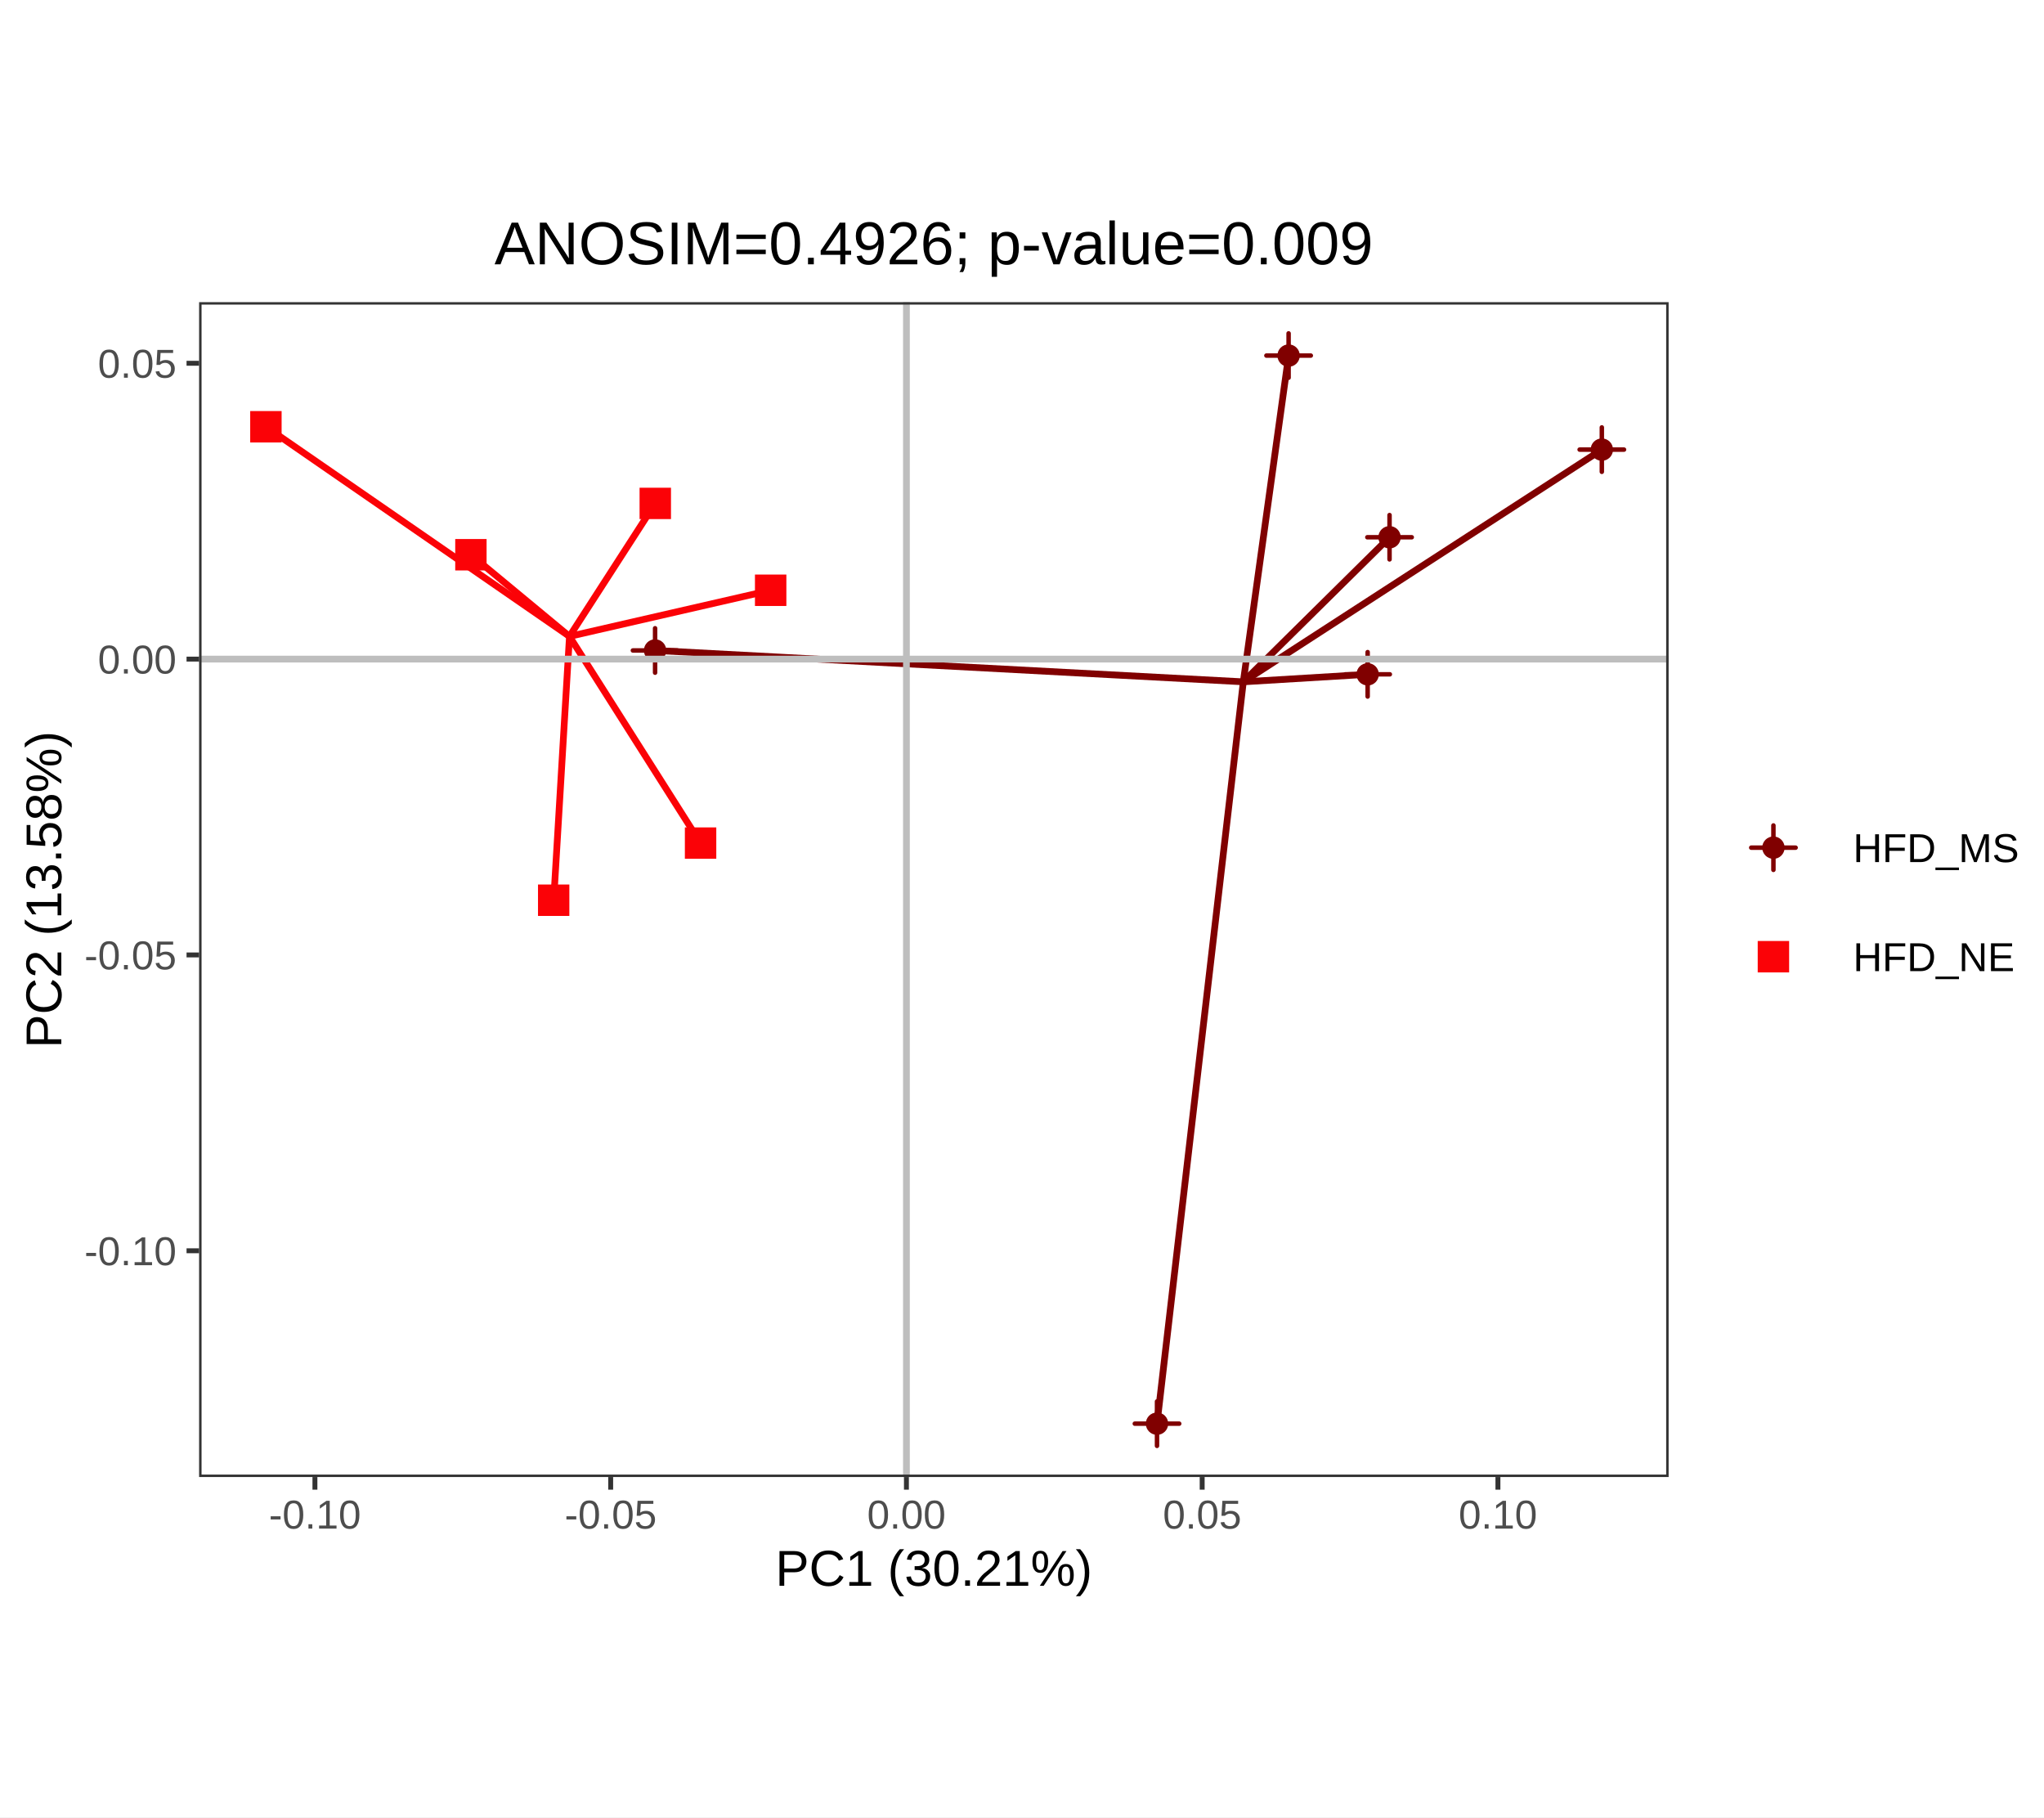
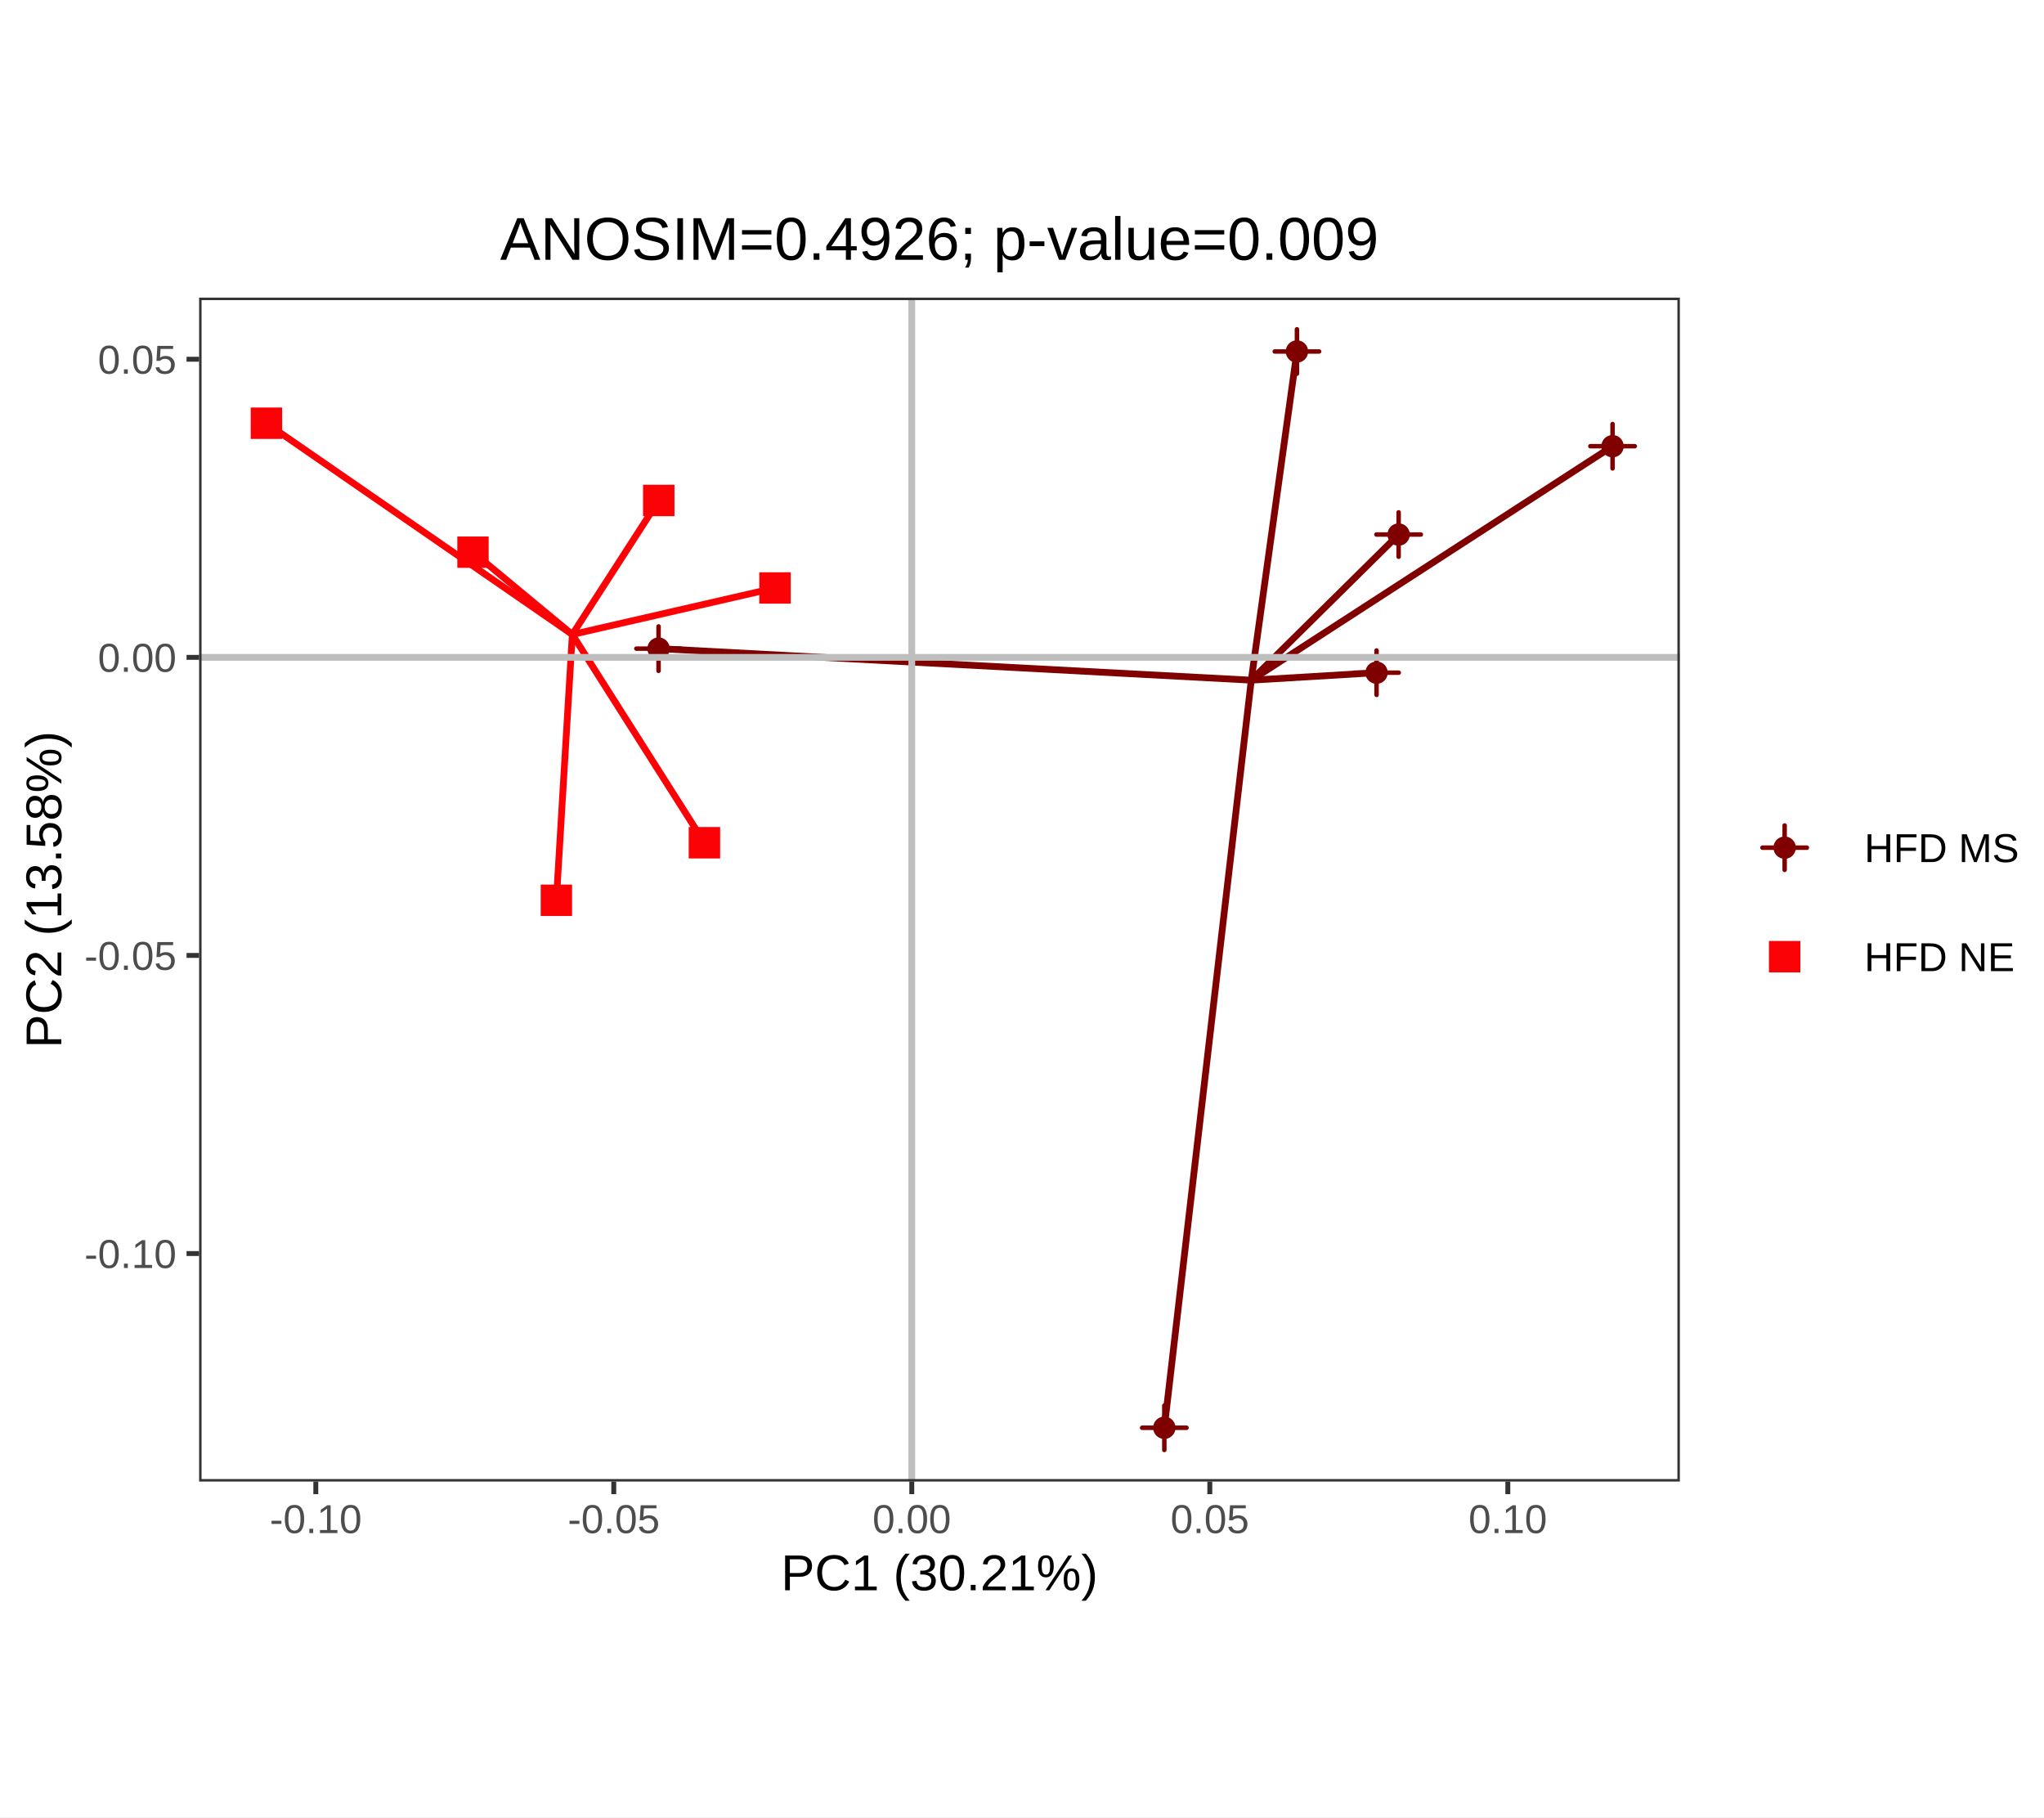
<svg xmlns="http://www.w3.org/2000/svg" class="svglite" width="324.00pt" height="288.00pt" viewBox="0 0 324.00 288.00">
  <defs>
    <style type="text/css">
    .svglite line, .svglite polyline, .svglite polygon, .svglite path, .svglite rect, .svglite circle {
      fill: none;
      stroke: #000000;
      stroke-linecap: round;
      stroke-linejoin: round;
      stroke-miterlimit: 10.00;
    }
    .svglite text {
      white-space: pre;
    }
  </style>
  </defs>
  <rect width="100%" height="100%" style="stroke: none; fill: #FFFFFF;" />
  <defs>
    <clipPath id="cpMC4wMHwzMjQuMDB8MC4wMHwyODguMDA=">
      <rect x="0.00" y="0.00" width="324.00" height="288.00" />
    </clipPath>
  </defs>
  <g clip-path="url(#cpMC4wMHwzMjQuMDB8MC4wMHwyODguMDA=)">
</g>
  <defs>
-     <clipPath id="cpMC4wMHwzMjQuMDB8MzEuMDN8MjU2Ljk3">
-       <rect x="0.00" y="31.03" width="324.00" height="225.94" />
+     <clipPath id="cpMC4wMHwzMjQuMDB8MzAuMzJ8MjU3LjY4">
+       <rect x="0.00" y="30.32" width="324.00" height="227.37" />
    </clipPath>
  </defs>
-   <g clip-path="url(#cpMC4wMHwzMjQuMDB8MzEuMDN8MjU2Ljk3)">
-     <rect x="0.00" y="31.03" width="324.00" height="225.94" style="stroke-width: 0.78; stroke: #FFFFFF; fill: #FFFFFF;" />
+   <g clip-path="url(#cpMC4wMHwzMjQuMDB8MzAuMzJ8MjU3LjY4)">
+     <rect x="0.00" y="30.32" width="324.00" height="227.37" style="stroke-width: 0.78; stroke: #FFFFFF; fill: #FFFFFF;" />
  </g>
  <g clip-path="url(#cpMC4wMHwzMjQuMDB8MC4wMHwyODguMDA=)">
</g>
  <defs>
-     <clipPath id="cpMzEuNTZ8MjY0LjUwfDQ3Ljg4fDIzNC4wNw==">
-       <rect x="31.56" y="47.88" width="232.94" height="186.19" />
+     <clipPath id="cpMzEuNTZ8MjY2LjI4fDQ3LjE3fDIzNC43OA==">
+       <rect x="31.56" y="47.17" width="234.72" height="187.61" />
    </clipPath>
  </defs>
-   <g clip-path="url(#cpMzEuNTZ8MjY0LjUwfDQ3Ljg4fDIzNC4wNw==)">
-     <rect x="31.56" y="47.88" width="232.94" height="186.19" style="stroke-width: 0.78; stroke: none; fill: #FFFFFF;" />
-     <circle cx="216.79" cy="106.86" r="1.42" style="stroke-width: 0.71; stroke: #800000; fill: #800000;" />
-     <circle cx="103.84" cy="103.08" r="1.42" style="stroke-width: 0.71; stroke: #800000; fill: #800000;" />
-     <circle cx="87.77" cy="142.66" r="1.42" style="stroke-width: 0.71; stroke: #FB0207; fill: #FB0207;" />
-     <circle cx="122.16" cy="93.54" r="1.42" style="stroke-width: 0.71; stroke: #FB0207; fill: #FB0207;" />
-     <circle cx="42.15" cy="67.63" r="1.42" style="stroke-width: 0.71; stroke: #FB0207; fill: #FB0207;" />
-     <circle cx="74.65" cy="87.91" r="1.42" style="stroke-width: 0.71; stroke: #FB0207; fill: #FB0207;" />
-     <circle cx="111.05" cy="133.61" r="1.42" style="stroke-width: 0.71; stroke: #FB0207; fill: #FB0207;" />
-     <circle cx="183.40" cy="225.61" r="1.42" style="stroke-width: 0.71; stroke: #800000; fill: #800000;" />
-     <circle cx="253.91" cy="71.25" r="1.42" style="stroke-width: 0.71; stroke: #800000; fill: #800000;" />
-     <circle cx="204.26" cy="56.35" r="1.42" style="stroke-width: 0.71; stroke: #800000; fill: #800000;" />
-     <circle cx="103.87" cy="79.77" r="1.42" style="stroke-width: 0.71; stroke: #FB0207; fill: #FB0207;" />
-     <circle cx="220.26" cy="85.14" r="1.42" style="stroke-width: 0.71; stroke: #800000; fill: #800000;" />
-     <line x1="197.08" y1="108.05" x2="216.79" y2="106.86" style="stroke-width: 1.07; stroke: #800000; stroke-linecap: butt;" />
-     <line x1="197.08" y1="108.05" x2="103.84" y2="103.08" style="stroke-width: 1.07; stroke: #800000; stroke-linecap: butt;" />
-     <line x1="197.08" y1="108.05" x2="183.40" y2="225.61" style="stroke-width: 1.07; stroke: #800000; stroke-linecap: butt;" />
-     <line x1="197.08" y1="108.05" x2="253.91" y2="71.25" style="stroke-width: 1.07; stroke: #800000; stroke-linecap: butt;" />
-     <line x1="197.08" y1="108.05" x2="204.26" y2="56.35" style="stroke-width: 1.07; stroke: #800000; stroke-linecap: butt;" />
-     <line x1="197.08" y1="108.05" x2="220.26" y2="85.14" style="stroke-width: 1.07; stroke: #800000; stroke-linecap: butt;" />
-     <line x1="90.27" y1="100.85" x2="87.77" y2="142.66" style="stroke-width: 1.07; stroke: #FB0207; stroke-linecap: butt;" />
-     <line x1="90.27" y1="100.85" x2="122.16" y2="93.54" style="stroke-width: 1.07; stroke: #FB0207; stroke-linecap: butt;" />
-     <line x1="90.27" y1="100.85" x2="42.15" y2="67.63" style="stroke-width: 1.07; stroke: #FB0207; stroke-linecap: butt;" />
-     <line x1="90.27" y1="100.85" x2="74.65" y2="87.91" style="stroke-width: 1.07; stroke: #FB0207; stroke-linecap: butt;" />
-     <line x1="90.27" y1="100.85" x2="111.05" y2="133.61" style="stroke-width: 1.07; stroke: #FB0207; stroke-linecap: butt;" />
-     <line x1="90.27" y1="100.85" x2="103.87" y2="79.77" style="stroke-width: 1.07; stroke: #FB0207; stroke-linecap: butt;" />
-     <line x1="213.27" y1="106.86" x2="220.31" y2="106.86" style="stroke-width: 0.71; stroke: #800000;" />
-     <line x1="216.79" y1="110.38" x2="216.79" y2="103.34" style="stroke-width: 0.71; stroke: #800000;" />
-     <line x1="100.32" y1="103.08" x2="107.36" y2="103.08" style="stroke-width: 0.71; stroke: #800000;" />
-     <line x1="103.84" y1="106.60" x2="103.84" y2="99.56" style="stroke-width: 0.71; stroke: #800000;" />
-     <polygon points="85.28,145.15 90.25,145.15 90.25,140.17 85.28,140.17 " style="stroke-width: 0.71; stroke: none; fill: #FB0207;" />
-     <polygon points="119.67,96.03 124.65,96.03 124.65,91.05 119.67,91.05 " style="stroke-width: 0.71; stroke: none; fill: #FB0207;" />
-     <polygon points="39.66,70.12 44.64,70.12 44.64,65.14 39.66,65.14 " style="stroke-width: 0.71; stroke: none; fill: #FB0207;" />
-     <polygon points="72.16,90.40 77.13,90.40 77.13,85.42 72.16,85.42 " style="stroke-width: 0.71; stroke: none; fill: #FB0207;" />
-     <polygon points="108.56,136.09 113.54,136.09 113.54,131.12 108.56,131.12 " style="stroke-width: 0.71; stroke: none; fill: #FB0207;" />
-     <line x1="179.88" y1="225.61" x2="186.92" y2="225.61" style="stroke-width: 0.71; stroke: #800000;" />
-     <line x1="183.40" y1="229.13" x2="183.40" y2="222.09" style="stroke-width: 0.71; stroke: #800000;" />
-     <line x1="250.39" y1="71.25" x2="257.43" y2="71.25" style="stroke-width: 0.71; stroke: #800000;" />
-     <line x1="253.91" y1="74.77" x2="253.91" y2="67.73" style="stroke-width: 0.71; stroke: #800000;" />
-     <line x1="200.74" y1="56.35" x2="207.78" y2="56.35" style="stroke-width: 0.71; stroke: #800000;" />
-     <line x1="204.26" y1="59.86" x2="204.26" y2="52.83" style="stroke-width: 0.71; stroke: #800000;" />
-     <polygon points="101.38,82.26 106.36,82.26 106.36,77.29 101.38,77.29 " style="stroke-width: 0.71; stroke: none; fill: #FB0207;" />
-     <line x1="216.74" y1="85.14" x2="223.78" y2="85.14" style="stroke-width: 0.71; stroke: #800000;" />
-     <line x1="220.26" y1="88.65" x2="220.26" y2="81.62" style="stroke-width: 0.71; stroke: #800000;" />
-     <line x1="31.56" y1="104.45" x2="264.50" y2="104.45" style="stroke-width: 1.07; stroke: #BEBEBE; stroke-linecap: butt;" />
-     <line x1="143.68" y1="234.07" x2="143.68" y2="47.88" style="stroke-width: 1.07; stroke: #BEBEBE; stroke-linecap: butt;" />
-     <rect x="31.56" y="47.88" width="232.94" height="186.19" style="stroke-width: 0.78; stroke: #333333;" />
+   <g clip-path="url(#cpMzEuNTZ8MjY2LjI4fDQ3LjE3fDIzNC43OA==)">
+     <rect x="31.56" y="47.17" width="234.72" height="187.61" style="stroke-width: 0.78; stroke: none; fill: #FFFFFF;" />
+     <circle cx="218.20" cy="106.60" r="1.42" style="stroke-width: 0.71; stroke: #800000; fill: #800000;" />
+     <circle cx="104.39" cy="102.79" r="1.42" style="stroke-width: 0.71; stroke: #800000; fill: #800000;" />
+     <circle cx="88.19" cy="142.67" r="1.42" style="stroke-width: 0.71; stroke: #FB0207; fill: #FB0207;" />
+     <circle cx="122.85" cy="93.18" r="1.42" style="stroke-width: 0.71; stroke: #FB0207; fill: #FB0207;" />
+     <circle cx="42.23" cy="67.07" r="1.42" style="stroke-width: 0.71; stroke: #FB0207; fill: #FB0207;" />
+     <circle cx="74.97" cy="87.50" r="1.42" style="stroke-width: 0.71; stroke: #FB0207; fill: #FB0207;" />
+     <circle cx="111.66" cy="133.55" r="1.42" style="stroke-width: 0.71; stroke: #FB0207; fill: #FB0207;" />
+     <circle cx="184.56" cy="226.26" r="1.42" style="stroke-width: 0.71; stroke: #800000; fill: #800000;" />
+     <circle cx="255.61" cy="70.71" r="1.42" style="stroke-width: 0.71; stroke: #800000; fill: #800000;" />
+     <circle cx="205.58" cy="55.70" r="1.42" style="stroke-width: 0.71; stroke: #800000; fill: #800000;" />
+     <circle cx="104.42" cy="79.31" r="1.42" style="stroke-width: 0.71; stroke: #FB0207; fill: #FB0207;" />
+     <circle cx="221.70" cy="84.71" r="1.42" style="stroke-width: 0.71; stroke: #800000; fill: #800000;" />
+     <line x1="198.34" y1="107.79" x2="218.20" y2="106.60" style="stroke-width: 1.07; stroke: #800000; stroke-linecap: butt;" />
+     <line x1="198.34" y1="107.79" x2="104.39" y2="102.79" style="stroke-width: 1.07; stroke: #800000; stroke-linecap: butt;" />
+     <line x1="198.34" y1="107.79" x2="184.56" y2="226.26" style="stroke-width: 1.07; stroke: #800000; stroke-linecap: butt;" />
+     <line x1="198.34" y1="107.79" x2="255.61" y2="70.71" style="stroke-width: 1.07; stroke: #800000; stroke-linecap: butt;" />
+     <line x1="198.34" y1="107.79" x2="205.58" y2="55.70" style="stroke-width: 1.07; stroke: #800000; stroke-linecap: butt;" />
+     <line x1="198.34" y1="107.79" x2="221.70" y2="84.71" style="stroke-width: 1.07; stroke: #800000; stroke-linecap: butt;" />
+     <line x1="90.72" y1="100.55" x2="88.19" y2="142.67" style="stroke-width: 1.07; stroke: #FB0207; stroke-linecap: butt;" />
+     <line x1="90.72" y1="100.55" x2="122.85" y2="93.18" style="stroke-width: 1.07; stroke: #FB0207; stroke-linecap: butt;" />
+     <line x1="90.72" y1="100.55" x2="42.23" y2="67.07" style="stroke-width: 1.07; stroke: #FB0207; stroke-linecap: butt;" />
+     <line x1="90.72" y1="100.55" x2="74.97" y2="87.50" style="stroke-width: 1.07; stroke: #FB0207; stroke-linecap: butt;" />
+     <line x1="90.72" y1="100.55" x2="111.66" y2="133.55" style="stroke-width: 1.07; stroke: #FB0207; stroke-linecap: butt;" />
+     <line x1="90.72" y1="100.55" x2="104.42" y2="79.31" style="stroke-width: 1.07; stroke: #FB0207; stroke-linecap: butt;" />
+     <line x1="214.68" y1="106.60" x2="221.72" y2="106.60" style="stroke-width: 0.71; stroke: #800000;" />
+     <line x1="218.20" y1="110.12" x2="218.20" y2="103.08" style="stroke-width: 0.71; stroke: #800000;" />
+     <line x1="100.87" y1="102.79" x2="107.91" y2="102.79" style="stroke-width: 0.71; stroke: #800000;" />
+     <line x1="104.39" y1="106.31" x2="104.39" y2="99.27" style="stroke-width: 0.71; stroke: #800000;" />
+     <polygon points="85.71,145.16 90.68,145.16 90.68,140.18 85.71,140.18 " style="stroke-width: 0.71; stroke: none; fill: #FB0207;" />
+     <polygon points="120.36,95.66 125.34,95.66 125.34,90.69 120.36,90.69 " style="stroke-width: 0.71; stroke: none; fill: #FB0207;" />
+     <polygon points="39.74,69.56 44.72,69.56 44.72,64.58 39.74,64.58 " style="stroke-width: 0.71; stroke: none; fill: #FB0207;" />
+     <polygon points="72.49,89.99 77.46,89.99 77.46,85.02 72.49,85.02 " style="stroke-width: 0.71; stroke: none; fill: #FB0207;" />
+     <polygon points="109.17,136.04 114.15,136.04 114.15,131.06 109.17,131.06 " style="stroke-width: 0.71; stroke: none; fill: #FB0207;" />
+     <line x1="181.04" y1="226.26" x2="188.08" y2="226.26" style="stroke-width: 0.71; stroke: #800000;" />
+     <line x1="184.56" y1="229.78" x2="184.56" y2="222.74" style="stroke-width: 0.71; stroke: #800000;" />
+     <line x1="252.09" y1="70.71" x2="259.13" y2="70.71" style="stroke-width: 0.71; stroke: #800000;" />
+     <line x1="255.61" y1="74.23" x2="255.61" y2="67.20" style="stroke-width: 0.71; stroke: #800000;" />
+     <line x1="202.06" y1="55.70" x2="209.10" y2="55.70" style="stroke-width: 0.71; stroke: #800000;" />
+     <line x1="205.58" y1="59.22" x2="205.58" y2="52.18" style="stroke-width: 0.71; stroke: #800000;" />
+     <polygon points="101.93,81.80 106.91,81.80 106.91,76.82 101.93,76.82 " style="stroke-width: 0.71; stroke: none; fill: #FB0207;" />
+     <line x1="218.18" y1="84.71" x2="225.22" y2="84.71" style="stroke-width: 0.71; stroke: #800000;" />
+     <line x1="221.70" y1="88.23" x2="221.70" y2="81.19" style="stroke-width: 0.71; stroke: #800000;" />
+     <line x1="31.56" y1="104.17" x2="266.28" y2="104.17" style="stroke-width: 1.07; stroke: #BEBEBE; stroke-linecap: butt;" />
+     <line x1="144.53" y1="234.78" x2="144.53" y2="47.17" style="stroke-width: 1.07; stroke: #BEBEBE; stroke-linecap: butt;" />
+     <rect x="31.56" y="47.17" width="234.72" height="187.61" style="stroke-width: 0.78; stroke: #333333;" />
  </g>
  <g clip-path="url(#cpMC4wMHwzMjQuMDB8MC4wMHwyODguMDA=)">
-     <text x="27.97" y="200.50" text-anchor="end" style="font-size: 6.40px;fill: #4D4D4D; font-family: &quot;Arial&quot;;" textLength="14.58px" lengthAdjust="spacingAndGlyphs">-0.10</text>
-     <text x="27.97" y="153.62" text-anchor="end" style="font-size: 6.40px;fill: #4D4D4D; font-family: &quot;Arial&quot;;" textLength="14.58px" lengthAdjust="spacingAndGlyphs">-0.05</text>
-     <text x="27.97" y="106.74" text-anchor="end" style="font-size: 6.40px;fill: #4D4D4D; font-family: &quot;Arial&quot;;" textLength="12.45px" lengthAdjust="spacingAndGlyphs">0.00</text>
-     <text x="27.97" y="59.86" text-anchor="end" style="font-size: 6.40px;fill: #4D4D4D; font-family: &quot;Arial&quot;;" textLength="12.45px" lengthAdjust="spacingAndGlyphs">0.05</text>
-     <polyline points="29.57,198.21 31.56,198.21 " style="stroke-width: 0.78; stroke: #333333; stroke-linecap: butt;" />
-     <polyline points="29.57,151.33 31.56,151.33 " style="stroke-width: 0.78; stroke: #333333; stroke-linecap: butt;" />
-     <polyline points="29.57,104.45 31.56,104.45 " style="stroke-width: 0.78; stroke: #333333; stroke-linecap: butt;" />
-     <polyline points="29.57,57.57 31.56,57.57 " style="stroke-width: 0.78; stroke: #333333; stroke-linecap: butt;" />
-     <polyline points="49.92,236.07 49.92,234.07 " style="stroke-width: 0.78; stroke: #333333; stroke-linecap: butt;" />
-     <polyline points="96.80,236.07 96.80,234.07 " style="stroke-width: 0.78; stroke: #333333; stroke-linecap: butt;" />
-     <polyline points="143.68,236.07 143.68,234.07 " style="stroke-width: 0.78; stroke: #333333; stroke-linecap: butt;" />
-     <polyline points="190.56,236.07 190.56,234.07 " style="stroke-width: 0.78; stroke: #333333; stroke-linecap: butt;" />
-     <polyline points="237.44,236.07 237.44,234.07 " style="stroke-width: 0.78; stroke: #333333; stroke-linecap: butt;" />
-     <text x="49.92" y="242.24" text-anchor="middle" style="font-size: 6.40px;fill: #4D4D4D; font-family: &quot;Arial&quot;;" textLength="14.58px" lengthAdjust="spacingAndGlyphs">-0.10</text>
-     <text x="96.80" y="242.24" text-anchor="middle" style="font-size: 6.40px;fill: #4D4D4D; font-family: &quot;Arial&quot;;" textLength="14.58px" lengthAdjust="spacingAndGlyphs">-0.05</text>
-     <text x="143.68" y="242.24" text-anchor="middle" style="font-size: 6.40px;fill: #4D4D4D; font-family: &quot;Arial&quot;;" textLength="12.45px" lengthAdjust="spacingAndGlyphs">0.00</text>
-     <text x="190.56" y="242.24" text-anchor="middle" style="font-size: 6.40px;fill: #4D4D4D; font-family: &quot;Arial&quot;;" textLength="12.45px" lengthAdjust="spacingAndGlyphs">0.05</text>
-     <text x="237.44" y="242.24" text-anchor="middle" style="font-size: 6.40px;fill: #4D4D4D; font-family: &quot;Arial&quot;;" textLength="12.45px" lengthAdjust="spacingAndGlyphs">0.10</text>
-     <text x="148.03" y="251.30" text-anchor="middle" style="font-size: 8.00px; font-family: &quot;Arial&quot;;" textLength="50.25px" lengthAdjust="spacingAndGlyphs">PC1 (30.21%)</text>
+     <text x="27.97" y="200.94" text-anchor="end" style="font-size: 6.40px;fill: #4D4D4D; font-family: &quot;Arial&quot;;" textLength="14.58px" lengthAdjust="spacingAndGlyphs">-0.10</text>
+     <text x="27.97" y="153.70" text-anchor="end" style="font-size: 6.40px;fill: #4D4D4D; font-family: &quot;Arial&quot;;" textLength="14.58px" lengthAdjust="spacingAndGlyphs">-0.05</text>
+     <text x="27.97" y="106.46" text-anchor="end" style="font-size: 6.40px;fill: #4D4D4D; font-family: &quot;Arial&quot;;" textLength="12.45px" lengthAdjust="spacingAndGlyphs">0.00</text>
+     <text x="27.97" y="59.22" text-anchor="end" style="font-size: 6.40px;fill: #4D4D4D; font-family: &quot;Arial&quot;;" textLength="12.45px" lengthAdjust="spacingAndGlyphs">0.05</text>
+     <polyline points="29.57,198.65 31.56,198.65 " style="stroke-width: 0.78; stroke: #333333; stroke-linecap: butt;" />
+     <polyline points="29.57,151.41 31.56,151.41 " style="stroke-width: 0.78; stroke: #333333; stroke-linecap: butt;" />
+     <polyline points="29.57,104.17 31.56,104.17 " style="stroke-width: 0.78; stroke: #333333; stroke-linecap: butt;" />
+     <polyline points="29.57,56.93 31.56,56.93 " style="stroke-width: 0.78; stroke: #333333; stroke-linecap: butt;" />
+     <polyline points="50.06,236.78 50.06,234.78 " style="stroke-width: 0.78; stroke: #333333; stroke-linecap: butt;" />
+     <polyline points="97.29,236.78 97.29,234.78 " style="stroke-width: 0.78; stroke: #333333; stroke-linecap: butt;" />
+     <polyline points="144.53,236.78 144.53,234.78 " style="stroke-width: 0.78; stroke: #333333; stroke-linecap: butt;" />
+     <polyline points="191.77,236.78 191.77,234.78 " style="stroke-width: 0.78; stroke: #333333; stroke-linecap: butt;" />
+     <polyline points="239.01,236.78 239.01,234.78 " style="stroke-width: 0.78; stroke: #333333; stroke-linecap: butt;" />
+     <text x="50.06" y="242.95" text-anchor="middle" style="font-size: 6.40px;fill: #4D4D4D; font-family: &quot;Arial&quot;;" textLength="14.58px" lengthAdjust="spacingAndGlyphs">-0.10</text>
+     <text x="97.29" y="242.95" text-anchor="middle" style="font-size: 6.40px;fill: #4D4D4D; font-family: &quot;Arial&quot;;" textLength="14.58px" lengthAdjust="spacingAndGlyphs">-0.05</text>
+     <text x="144.53" y="242.95" text-anchor="middle" style="font-size: 6.40px;fill: #4D4D4D; font-family: &quot;Arial&quot;;" textLength="12.45px" lengthAdjust="spacingAndGlyphs">0.00</text>
+     <text x="191.77" y="242.95" text-anchor="middle" style="font-size: 6.40px;fill: #4D4D4D; font-family: &quot;Arial&quot;;" textLength="12.45px" lengthAdjust="spacingAndGlyphs">0.05</text>
+     <text x="239.01" y="242.95" text-anchor="middle" style="font-size: 6.40px;fill: #4D4D4D; font-family: &quot;Arial&quot;;" textLength="12.45px" lengthAdjust="spacingAndGlyphs">0.10</text>
+     <text x="148.92" y="252.01" text-anchor="middle" style="font-size: 8.00px; font-family: &quot;Arial&quot;;" textLength="50.25px" lengthAdjust="spacingAndGlyphs">PC1 (30.21%)</text>
    <text transform="translate(9.72,140.98) rotate(-90)" text-anchor="middle" style="font-size: 8.00px; font-family: &quot;Arial&quot;;" textLength="50.25px" lengthAdjust="spacingAndGlyphs">PC2 (13.58%)</text>
-     <rect x="272.47" y="125.69" width="17.28" height="17.28" style="stroke-width: 0.78; stroke: none; fill: #FFFFFF;" />
-     <circle cx="281.11" cy="134.33" r="1.42" style="stroke-width: 0.71; stroke: #800000; fill: #800000;" />
-     <line x1="277.59" y1="134.33" x2="284.63" y2="134.33" style="stroke-width: 0.71; stroke: #800000;" />
-     <line x1="281.11" y1="137.85" x2="281.11" y2="130.81" style="stroke-width: 0.71; stroke: #800000;" />
-     <rect x="272.47" y="142.97" width="17.28" height="17.28" style="stroke-width: 0.78; stroke: none; fill: #FFFFFF;" />
-     <circle cx="281.11" cy="151.61" r="1.42" style="stroke-width: 0.71; stroke: #FB0207; fill: #FB0207;" />
-     <polygon points="278.62,154.10 283.60,154.10 283.60,149.12 278.62,149.12 " style="stroke-width: 0.71; stroke: none; fill: #FB0207;" />
-     <text x="293.73" y="136.62" style="font-size: 6.40px; font-family: &quot;Arial&quot;;" textLength="26.28px" lengthAdjust="spacingAndGlyphs">HFD_MS</text>
-     <text x="293.73" y="153.90" style="font-size: 6.40px; font-family: &quot;Arial&quot;;" textLength="25.57px" lengthAdjust="spacingAndGlyphs">HFD_NE</text>
-     <text x="148.03" y="41.88" text-anchor="middle" style="font-size: 9.60px; font-family: &quot;Arial&quot;;" textLength="139.17px" lengthAdjust="spacingAndGlyphs">ANOSIM=0.4926; p-value=0.009</text>
+     <rect x="274.25" y="125.69" width="17.28" height="17.28" style="stroke-width: 0.78; stroke: none; fill: #FFFFFF;" />
+     <circle cx="282.89" cy="134.33" r="1.42" style="stroke-width: 0.71; stroke: #800000; fill: #800000;" />
+     <line x1="279.37" y1="134.33" x2="286.41" y2="134.33" style="stroke-width: 0.71; stroke: #800000;" />
+     <line x1="282.89" y1="137.85" x2="282.89" y2="130.81" style="stroke-width: 0.71; stroke: #800000;" />
+     <rect x="274.25" y="142.97" width="17.28" height="17.28" style="stroke-width: 0.78; stroke: none; fill: #FFFFFF;" />
+     <circle cx="282.89" cy="151.61" r="1.42" style="stroke-width: 0.71; stroke: #FB0207; fill: #FB0207;" />
+     <polygon points="280.40,154.10 285.38,154.10 285.38,149.12 280.40,149.12 " style="stroke-width: 0.71; stroke: none; fill: #FB0207;" />
+     <text x="295.51" y="136.62" style="font-size: 6.40px; font-family: &quot;Arial&quot;;" textLength="24.50px" lengthAdjust="spacingAndGlyphs">HFD MS</text>
+     <text x="295.51" y="153.90" style="font-size: 6.40px; font-family: &quot;Arial&quot;;" textLength="23.79px" lengthAdjust="spacingAndGlyphs">HFD NE</text>
+     <text x="148.92" y="41.17" text-anchor="middle" style="font-size: 9.60px; font-family: &quot;Arial&quot;;" textLength="139.17px" lengthAdjust="spacingAndGlyphs">ANOSIM=0.4926; p-value=0.009</text>
  </g>
</svg>
